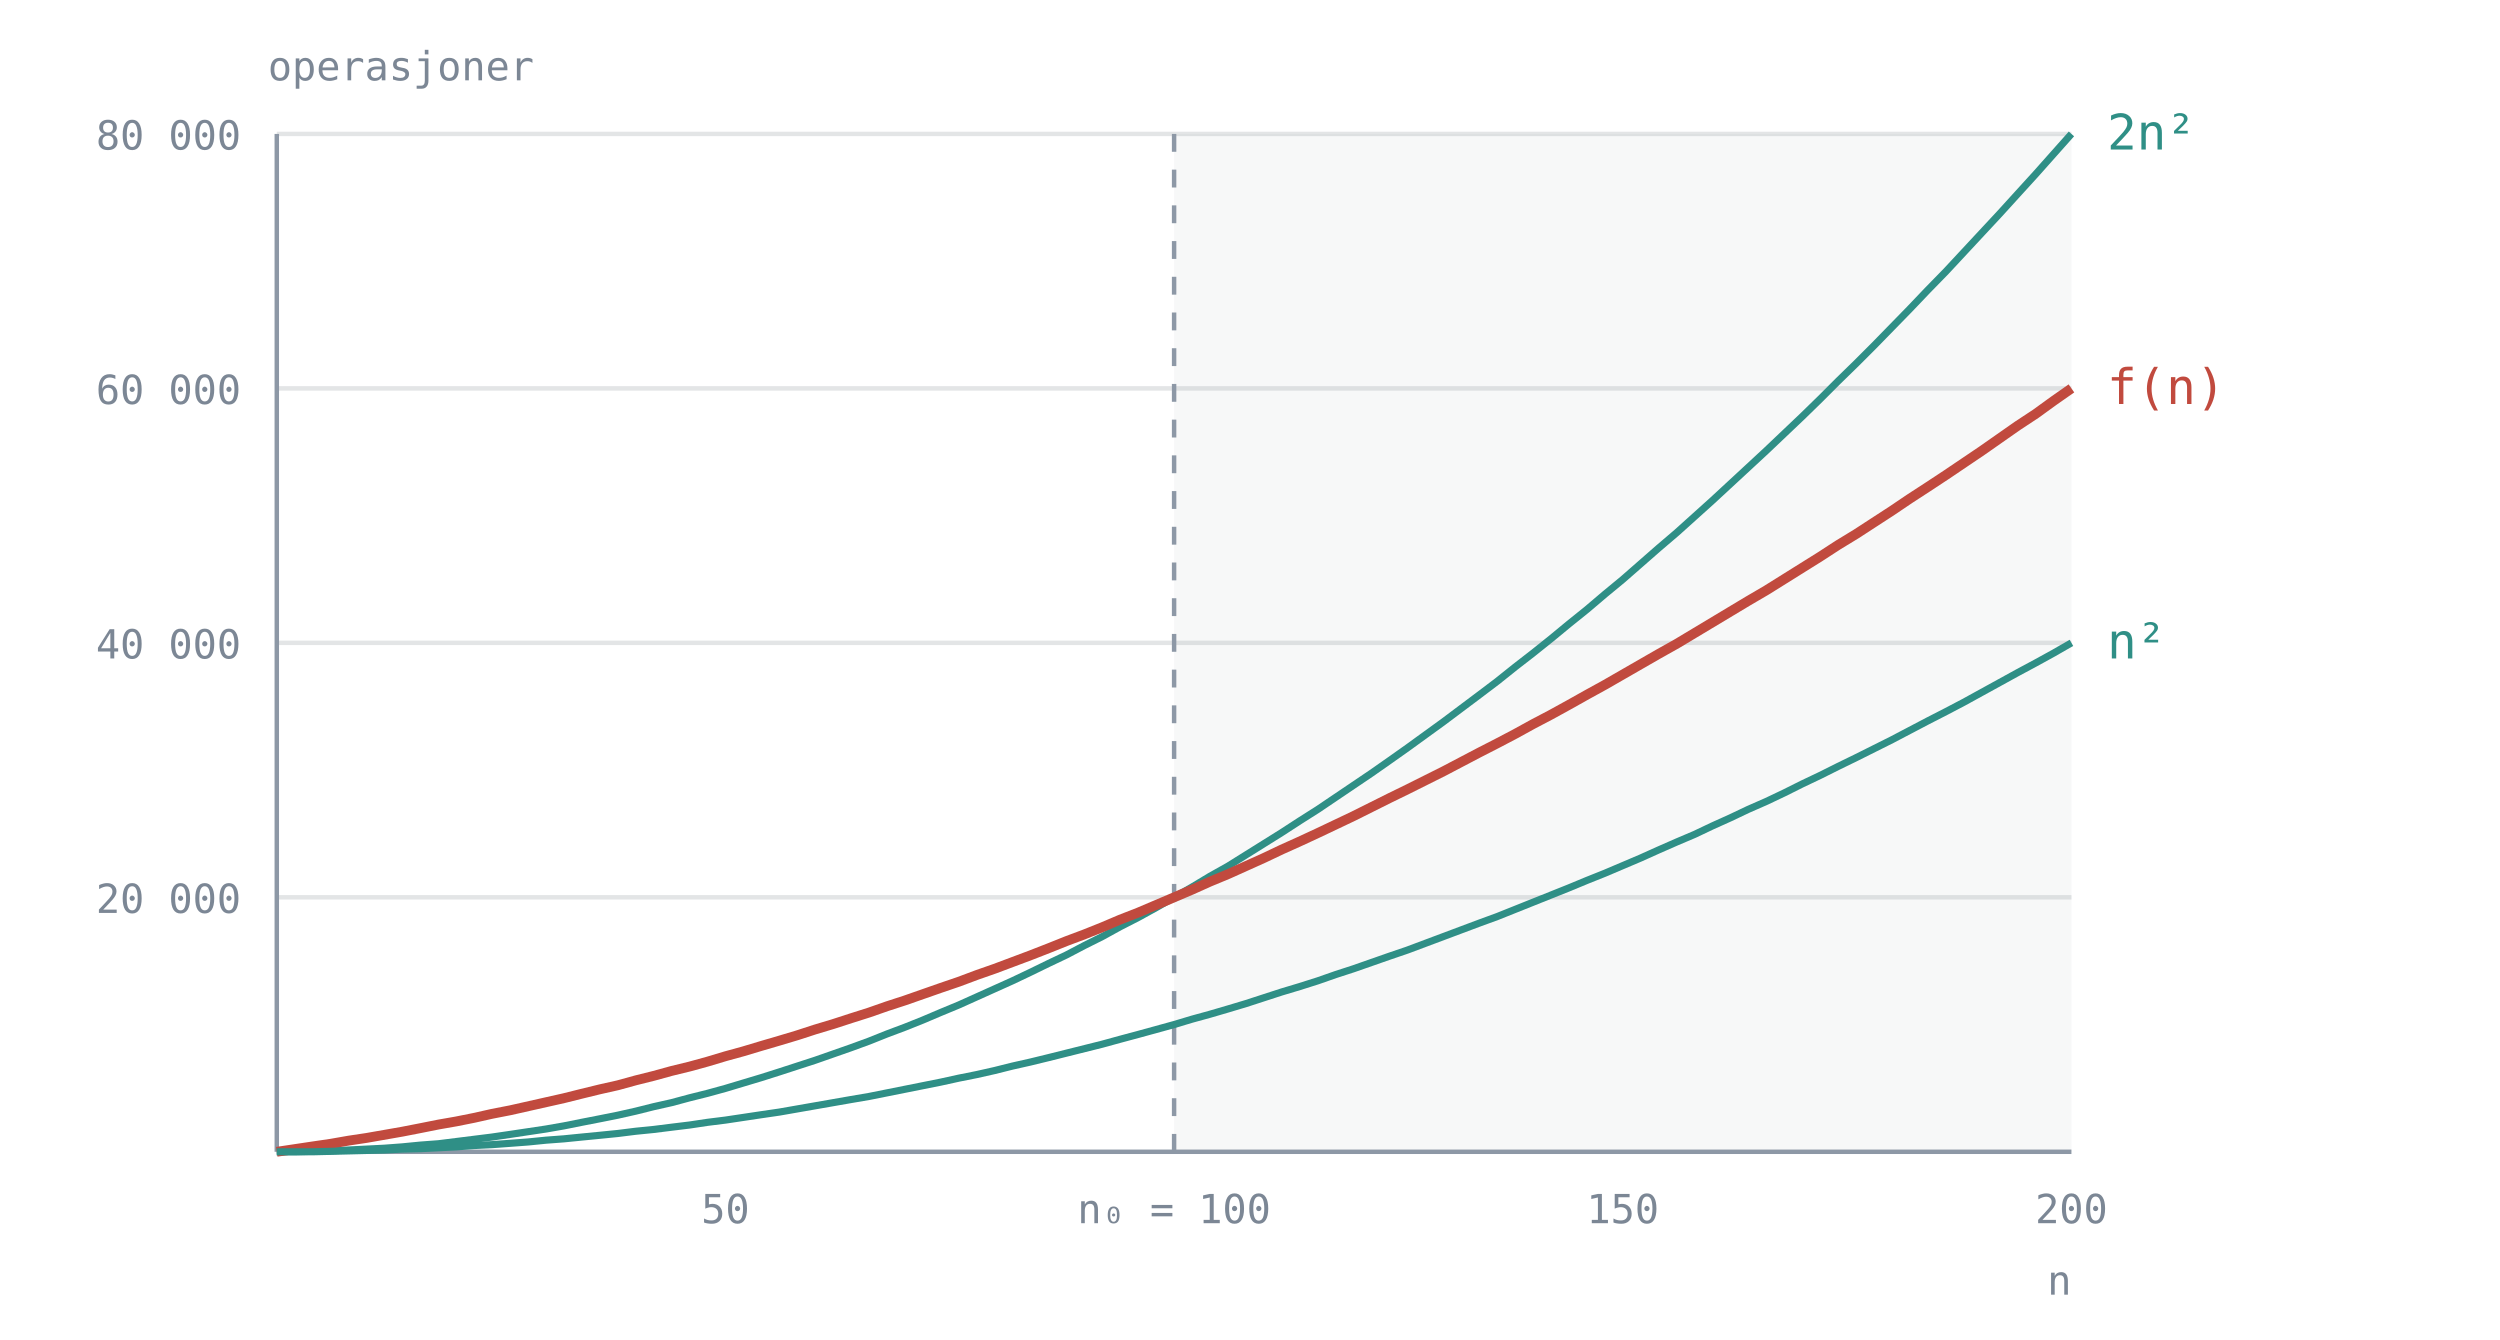
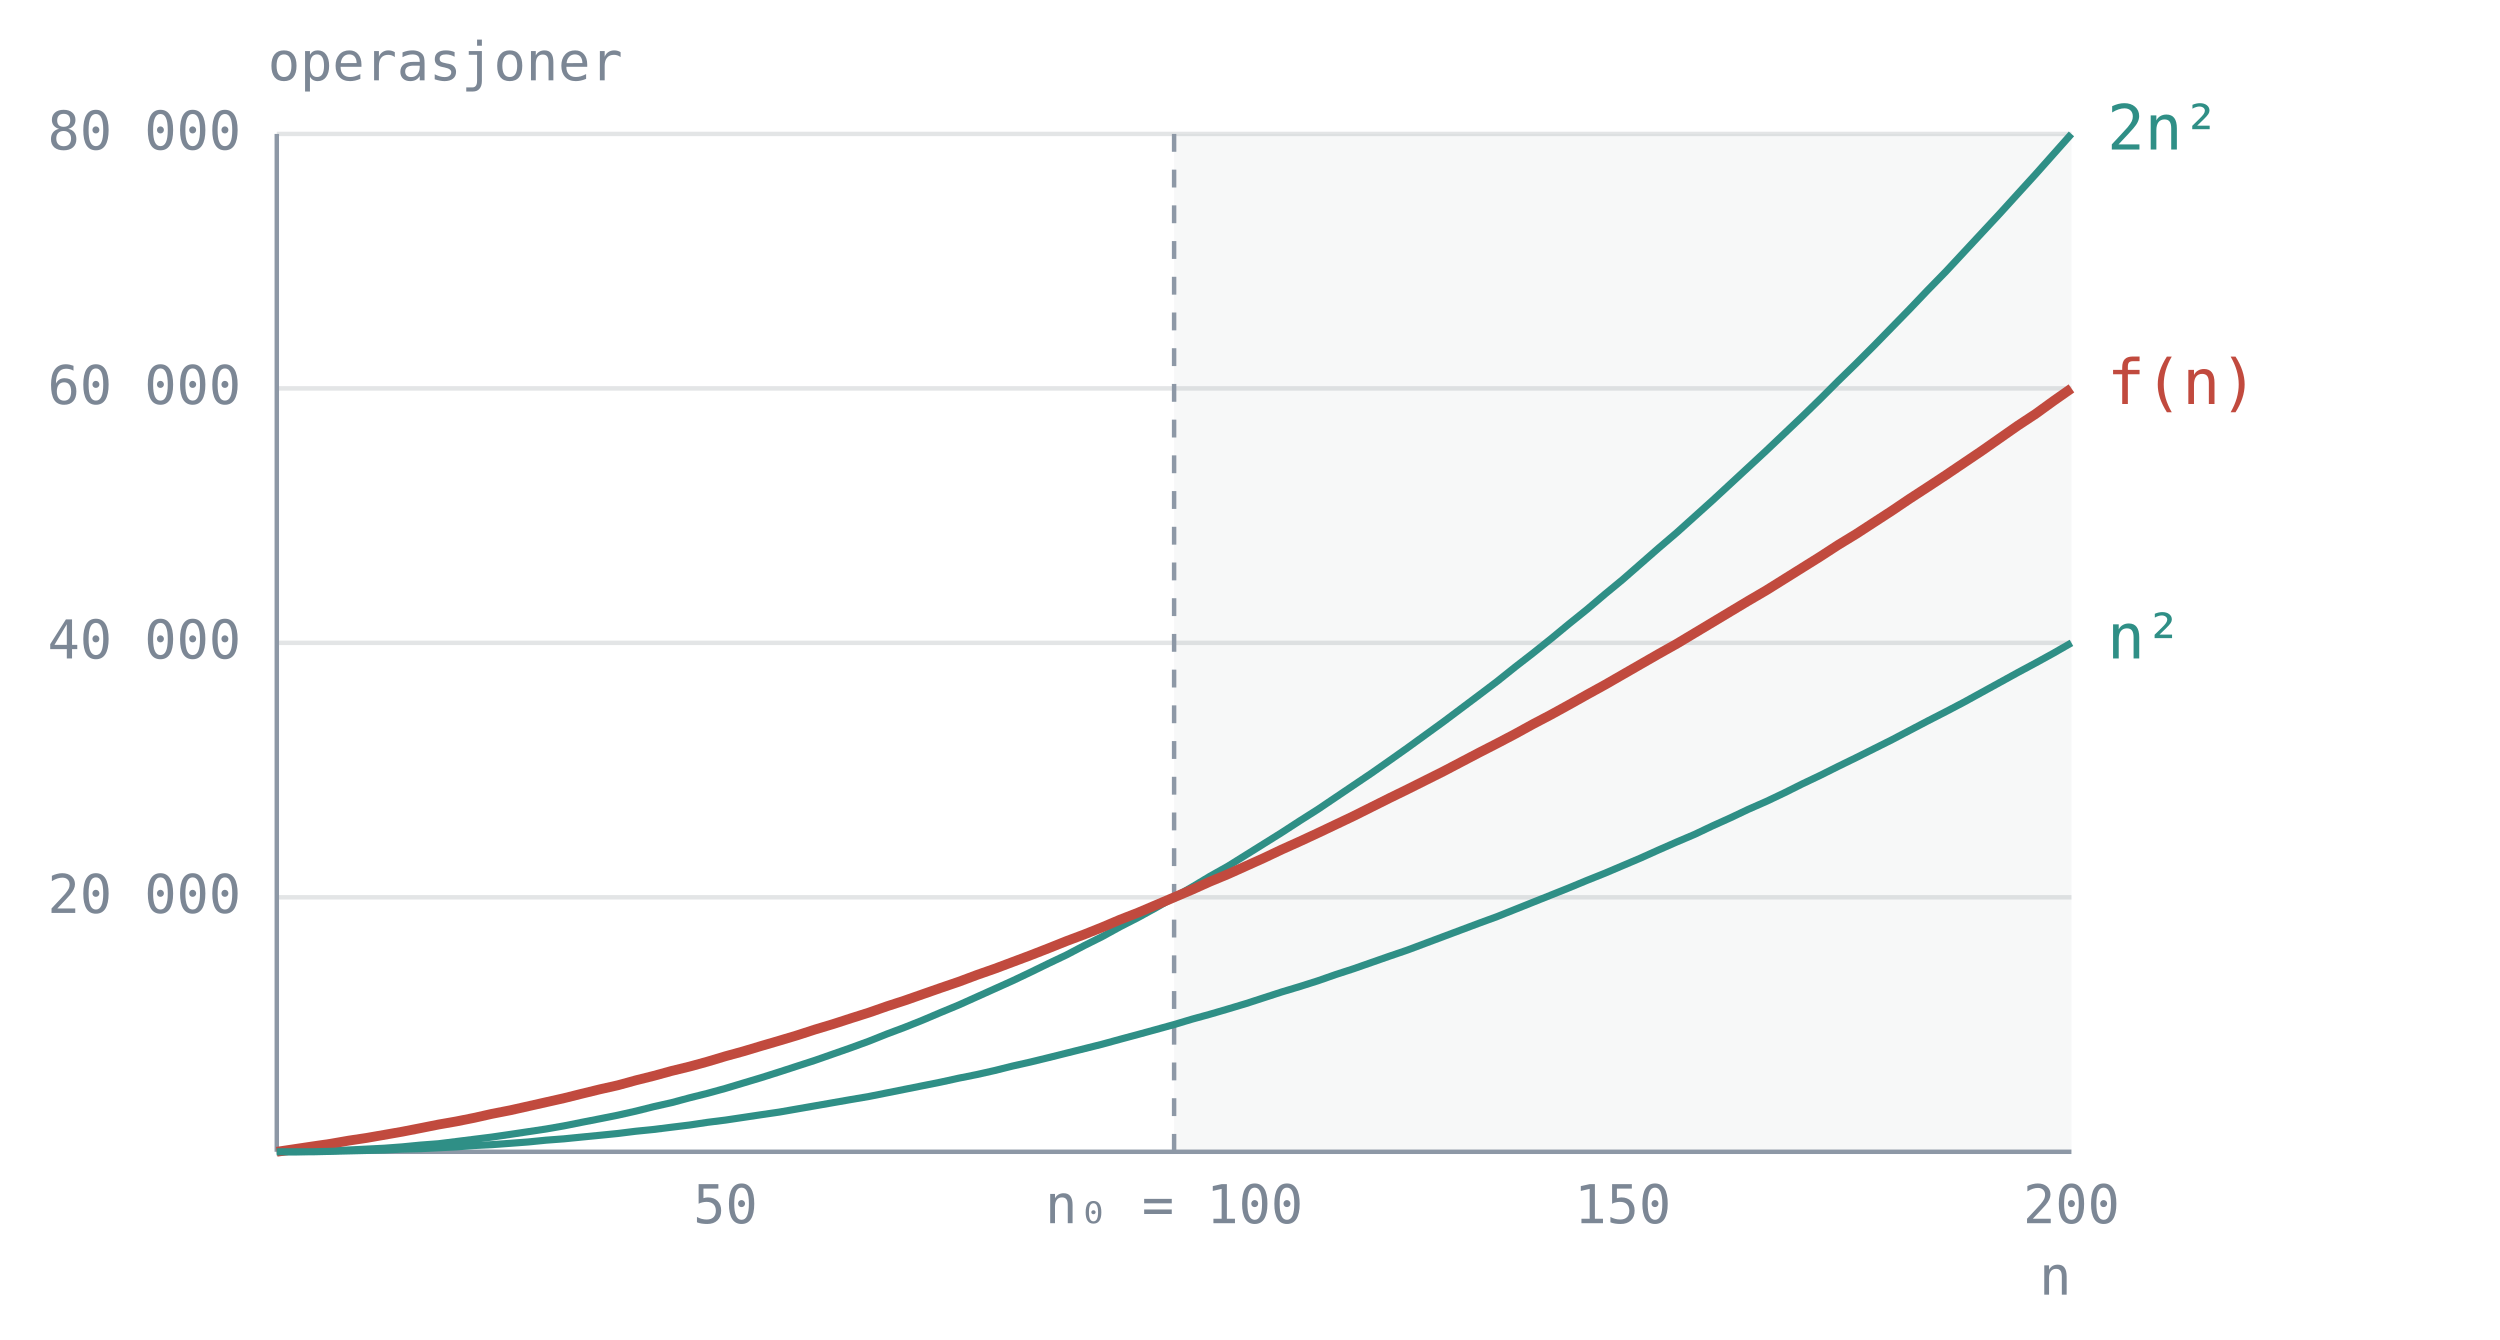
<svg xmlns="http://www.w3.org/2000/svg" viewBox="0 0 560 300" width="560" height="300" font-family="ui-monospace, SFMono-Regular, Menlo, monospace">
  <rect x="263.0" y="30" width="201.0" height="228" fill="#9aa0a6" opacity="0.08" />
  <line x1="62" y1="201.0" x2="464.0" y2="201.0" stroke="#9aa0a6" stroke-width="1" opacity="0.28" />
-   <text x="54" y="204.5" text-anchor="end" font-size="9" fill="#7c8795">20 000</text>
+   <text x="54" y="204.5" text-anchor="end" font-size="12" fill="#7c8795">20 000</text>
  <line x1="62" y1="144.0" x2="464.0" y2="144.0" stroke="#9aa0a6" stroke-width="1" opacity="0.28" />
-   <text x="54" y="147.5" text-anchor="end" font-size="9" fill="#7c8795">40 000</text>
+   <text x="54" y="147.5" text-anchor="end" font-size="12" fill="#7c8795">40 000</text>
  <line x1="62" y1="87.0" x2="464.0" y2="87.0" stroke="#9aa0a6" stroke-width="1" opacity="0.28" />
-   <text x="54" y="90.5" text-anchor="end" font-size="9" fill="#7c8795">60 000</text>
+   <text x="54" y="90.5" text-anchor="end" font-size="12" fill="#7c8795">60 000</text>
  <line x1="62" y1="30.0" x2="464.0" y2="30.0" stroke="#9aa0a6" stroke-width="1" opacity="0.28" />
-   <text x="54" y="33.5" text-anchor="end" font-size="9" fill="#7c8795">80 000</text>
+   <text x="54" y="33.5" text-anchor="end" font-size="12" fill="#7c8795">80 000</text>
  <line x1="62" y1="30" x2="62" y2="258" stroke="#8d98a6" stroke-width="1" />
  <line x1="62" y1="258" x2="464.0" y2="258" stroke="#8d98a6" stroke-width="1" />
-   <text x="162.5" y="274" text-anchor="middle" font-size="9" fill="#7c8795">50</text>
-   <text x="363.5" y="274" text-anchor="middle" font-size="9" fill="#7c8795">150</text>
-   <text x="464.0" y="274" text-anchor="middle" font-size="9" fill="#7c8795">200</text>
-   <text x="464.0" y="290" text-anchor="end" font-size="9" fill="#7c8795">n</text>
-   <text x="60" y="18" text-anchor="start" font-size="9" fill="#7c8795">operasjoner</text>
+   <text x="162.5" y="274" text-anchor="middle" font-size="12" fill="#7c8795">50</text>
+   <text x="363.5" y="274" text-anchor="middle" font-size="12" fill="#7c8795">150</text>
+   <text x="464.0" y="274" text-anchor="middle" font-size="12" fill="#7c8795">200</text>
+   <text x="464.0" y="290" text-anchor="end" font-size="12" fill="#7c8795">n</text>
+   <text x="60" y="18" text-anchor="start" font-size="12" fill="#7c8795">operasjoner</text>
  <line x1="263.0" y1="30" x2="263.0" y2="258" stroke="#8d98a6" stroke-width="1" stroke-dasharray="4 4" />
-   <text x="263.0" y="274" text-anchor="middle" font-size="9" fill="#7c8795">n₀ = 100</text>
+   <text x="263.0" y="274" text-anchor="middle" font-size="12" fill="#7c8795">n₀ = 100</text>
  <polyline points="62.0,258.0 66.0,258.0 70.0,257.9 74.1,257.8 78.1,257.6 82.1,257.4 86.1,257.2 90.1,256.9 94.2,256.5 98.2,256.2 102.2,255.7 106.2,255.2 110.2,254.7 114.3,254.1 118.3,253.5 122.3,252.9 126.3,252.2 130.3,251.4 134.4,250.6 138.4,249.8 142.4,248.9 146.4,247.9 150.4,247.0 154.5,245.9 158.5,244.9 162.5,243.8 166.5,242.6 170.5,241.4 174.6,240.1 178.6,238.8 182.6,237.5 186.6,236.1 190.6,234.7 194.7,233.2 198.7,231.6 202.7,230.1 206.7,228.5 210.7,226.8 214.8,225.1 218.8,223.3 222.8,221.5 226.8,219.7 230.8,217.8 234.9,215.8 238.9,213.9 242.9,211.8 246.9,209.8 250.9,207.6 255.0,205.5 259.0,203.3 263.0,201.0 267.0,198.7 271.0,196.3 275.1,194.0 279.1,191.5 283.1,189.0 287.1,186.5 291.1,183.9 295.2,181.3 299.2,178.6 303.2,175.9 307.2,173.2 311.2,170.4 315.3,167.5 319.3,164.6 323.3,161.7 327.3,158.7 331.3,155.7 335.4,152.6 339.4,149.4 343.4,146.3 347.4,143.1 351.4,139.8 355.5,136.5 359.5,133.1 363.5,129.8 367.5,126.3 371.5,122.8 375.6,119.3 379.6,115.7 383.6,112.1 387.6,108.4 391.6,104.7 395.7,100.9 399.7,97.1 403.7,93.3 407.7,89.4 411.7,85.4 415.8,81.4 419.8,77.4 423.8,73.3 427.8,69.2 431.8,65.0 435.9,60.8 439.9,56.5 443.9,52.2 447.9,47.9 451.9,43.5 456.0,39.0 460.0,34.5 464.0,30.0" fill="none" stroke="#2f8f86" stroke-width="1.6" />
-   <text x="472.0" y="33.5" font-size="11" fill="#2f8f86">2n²</text>
+   <text x="472.0" y="33.5" font-size="14" fill="#2f8f86">2n²</text>
  <polyline points="62.0,258.0 66.0,257.4 70.0,256.8 74.1,256.2 78.1,255.5 82.1,254.9 86.1,254.2 90.1,253.5 94.2,252.7 98.2,251.9 102.2,251.2 106.2,250.4 110.2,249.5 114.3,248.7 118.3,247.8 122.3,246.9 126.3,246.0 130.3,245.0 134.4,244.0 138.4,243.1 142.4,242.0 146.4,241.0 150.4,239.9 154.5,238.9 158.5,237.8 162.5,236.6 166.5,235.5 170.5,234.3 174.6,233.1 178.6,231.9 182.6,230.6 186.6,229.4 190.6,228.1 194.7,226.8 198.7,225.4 202.7,224.1 206.7,222.7 210.7,221.3 214.8,219.9 218.8,218.4 222.8,217.0 226.8,215.5 230.8,214.0 234.9,212.4 238.9,210.8 242.9,209.3 246.9,207.7 250.9,206.0 255.0,204.4 259.0,202.7 263.0,201.0 267.0,199.3 271.0,197.5 275.1,195.8 279.1,194.0 283.1,192.2 287.1,190.3 291.1,188.5 295.2,186.6 299.2,184.7 303.2,182.8 307.2,180.8 311.2,178.8 315.3,176.8 319.3,174.8 323.3,172.8 327.3,170.7 331.3,168.6 335.4,166.5 339.4,164.4 343.4,162.2 347.4,160.1 351.4,157.9 355.5,155.6 359.5,153.4 363.5,151.1 367.5,148.8 371.5,146.5 375.6,144.2 379.6,141.8 383.6,139.4 387.6,137.0 391.6,134.6 395.7,132.2 399.7,129.7 403.7,127.2 407.7,124.7 411.7,122.1 415.8,119.6 419.8,117.0 423.8,114.4 427.8,111.7 431.8,109.1 435.9,106.4 439.9,103.7 443.9,101.0 447.9,98.2 451.9,95.4 456.0,92.7 460.0,89.8 464.0,87.0" fill="none" stroke="#c14a3e" stroke-width="2.2" />
-   <text x="472.0" y="90.5" font-size="11" fill="#c14a3e">f(n)</text>
+   <text x="472.0" y="90.5" font-size="14" fill="#c14a3e">f(n)</text>
  <polyline points="62.0,258.0 66.0,258.0 70.0,258.0 74.1,257.9 78.1,257.8 82.1,257.7 86.1,257.6 90.1,257.4 94.2,257.3 98.2,257.1 102.2,256.9 106.2,256.6 110.2,256.4 114.3,256.1 118.3,255.8 122.3,255.4 126.3,255.1 130.3,254.7 134.4,254.3 138.4,253.9 142.4,253.4 146.4,253.0 150.4,252.5 154.5,252.0 158.5,251.4 162.5,250.9 166.5,250.3 170.5,249.7 174.6,249.1 178.6,248.4 182.6,247.7 186.6,247.0 190.6,246.3 194.7,245.6 198.7,244.8 202.7,244.0 206.7,243.2 210.7,242.4 214.8,241.5 218.8,240.7 222.8,239.8 226.8,238.8 230.8,237.9 234.9,236.9 238.9,235.9 242.9,234.9 246.9,233.9 250.9,232.8 255.0,231.7 259.0,230.6 263.0,229.5 267.0,228.3 271.0,227.2 275.1,226.0 279.1,224.8 283.1,223.5 287.1,222.2 291.1,221.0 295.2,219.7 299.2,218.3 303.2,217.0 307.2,215.6 311.2,214.2 315.3,212.8 319.3,211.3 323.3,209.8 327.3,208.3 331.3,206.8 335.4,205.3 339.4,203.7 343.4,202.1 347.4,200.5 351.4,198.9 355.5,197.2 359.5,195.6 363.5,193.9 367.5,192.2 371.5,190.4 375.6,188.6 379.6,186.9 383.6,185.0 387.6,183.2 391.6,181.3 395.7,179.5 399.7,177.6 403.7,175.6 407.7,173.7 411.7,171.7 415.8,169.7 419.8,167.7 423.8,165.7 427.8,163.6 431.8,161.5 435.9,159.4 439.9,157.3 443.9,155.1 447.9,152.9 451.9,150.7 456.0,148.5 460.0,146.3 464.0,144.0" fill="none" stroke="#2f8f86" stroke-width="1.6" />
-   <text x="472.0" y="147.5" font-size="11" fill="#2f8f86">n²</text>
+   <text x="472.0" y="147.5" font-size="14" fill="#2f8f86">n²</text>
</svg>
